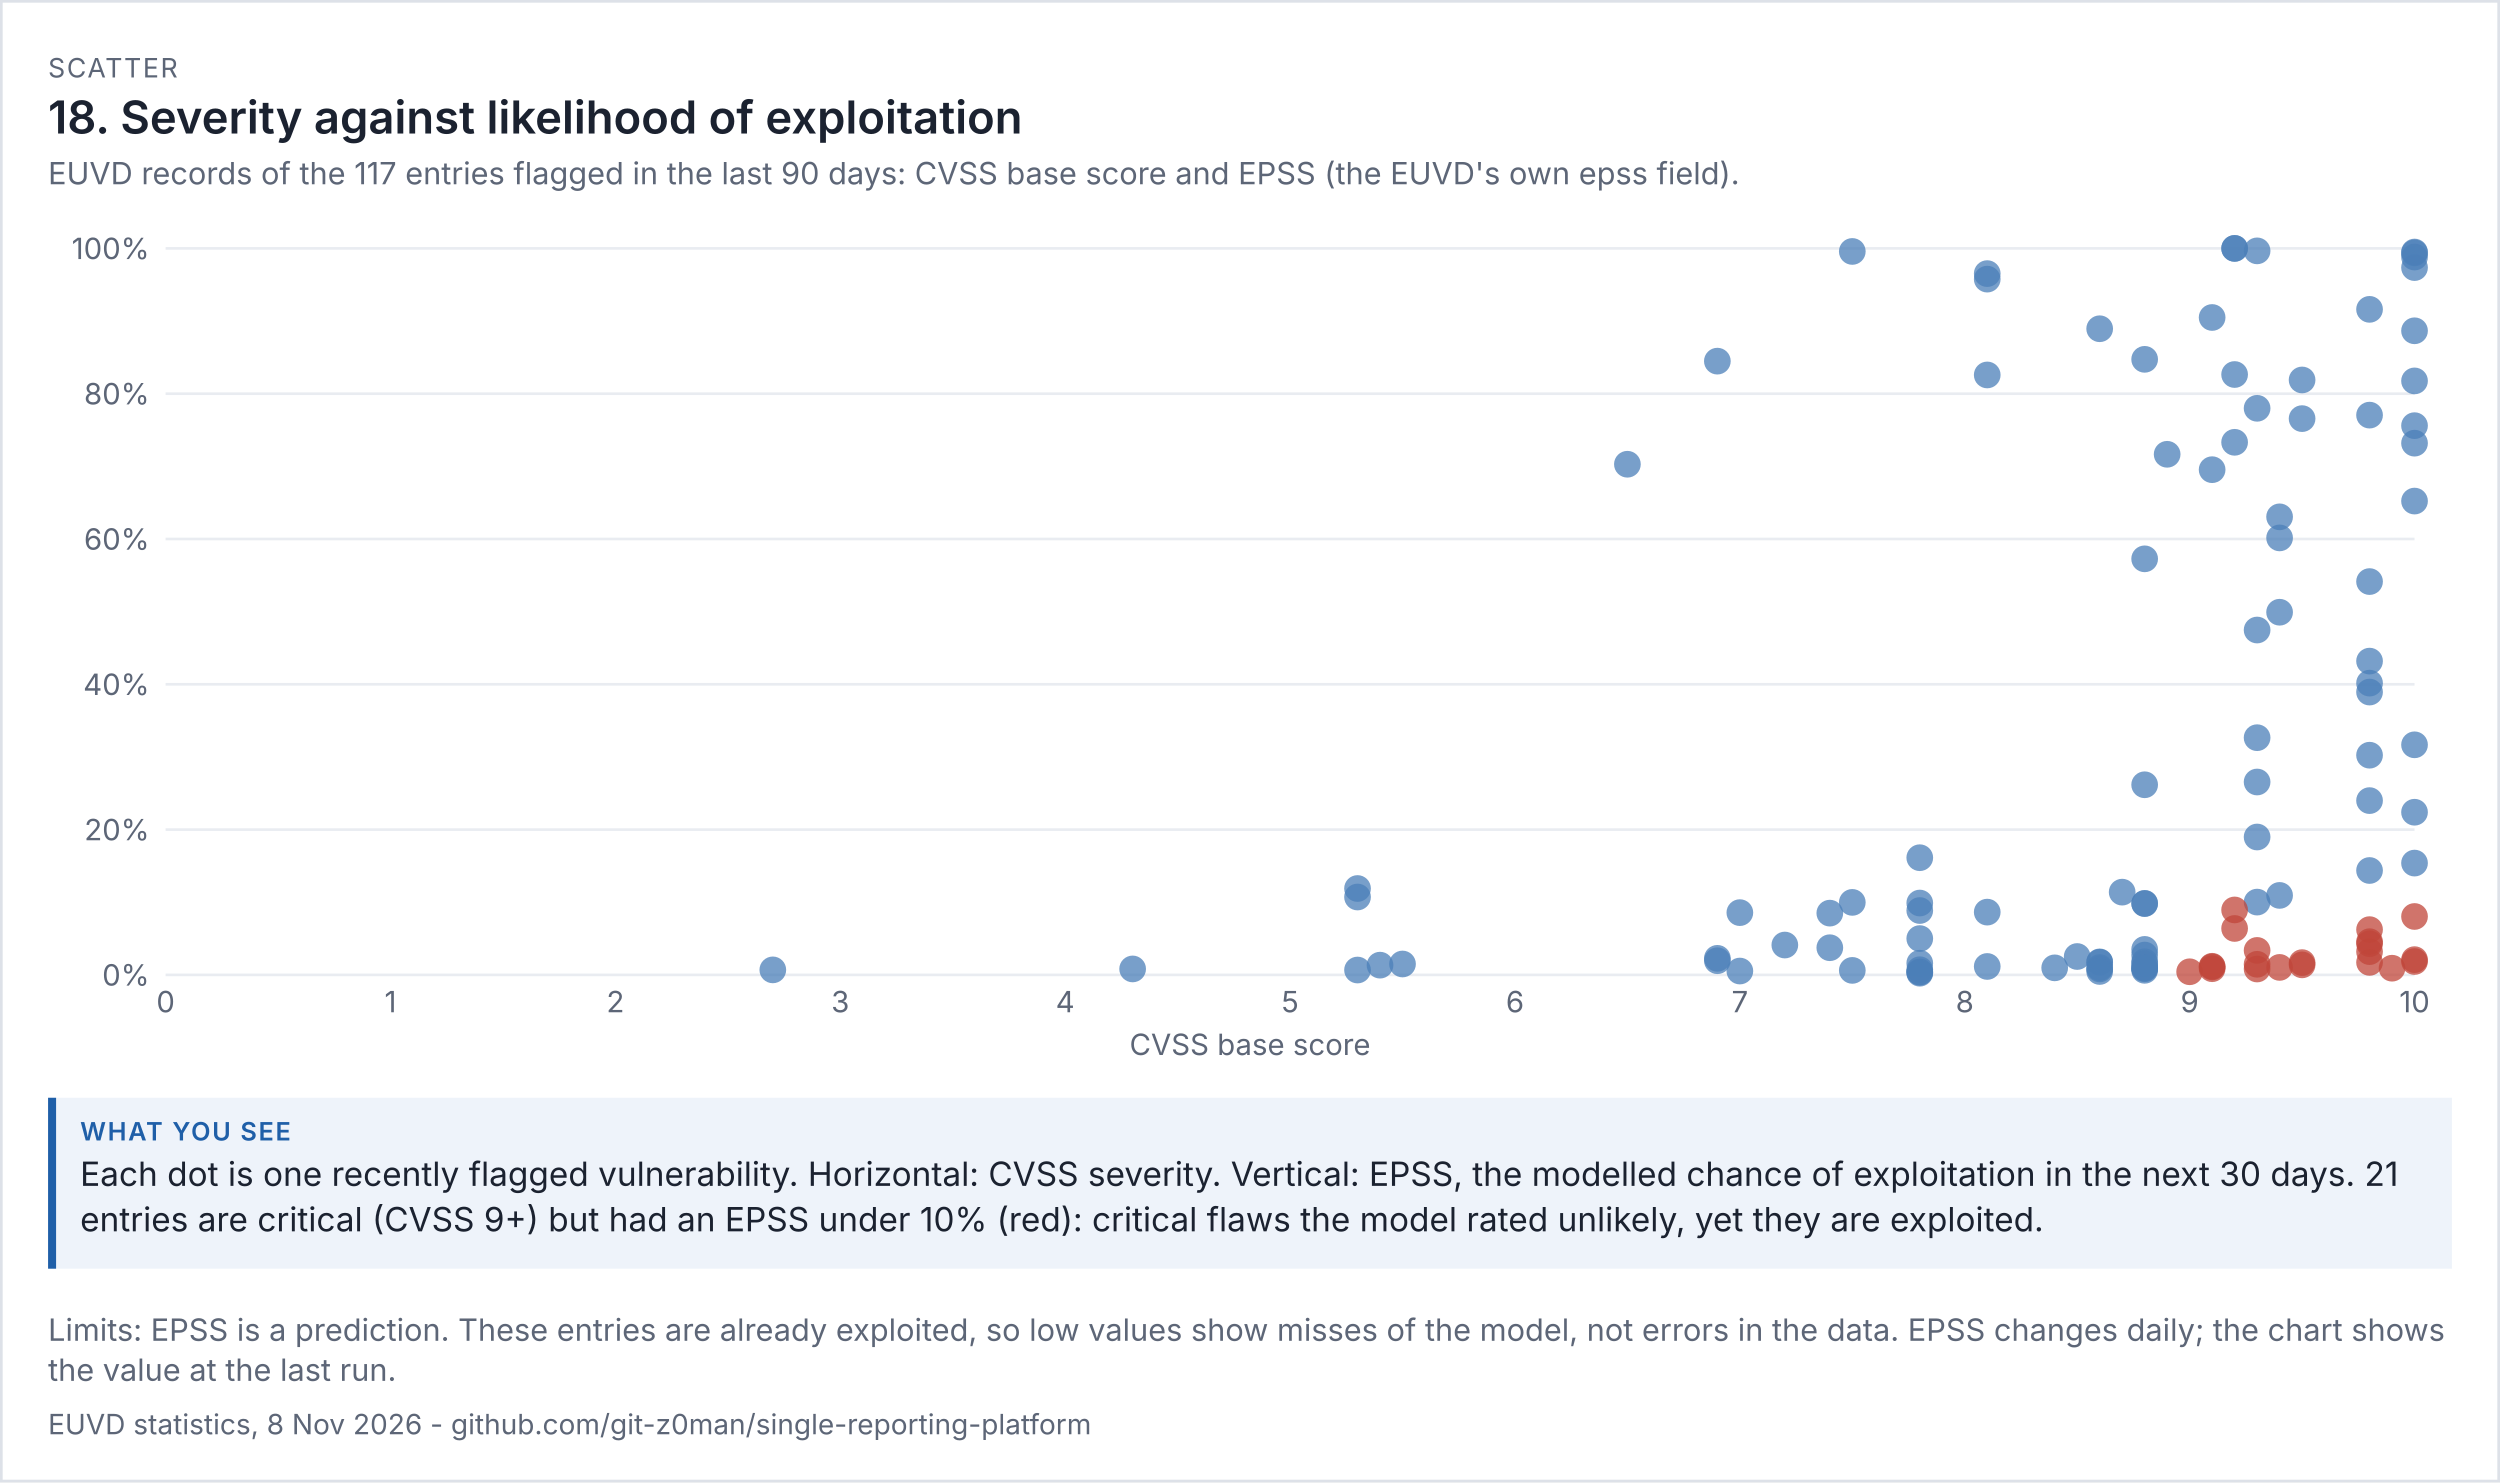
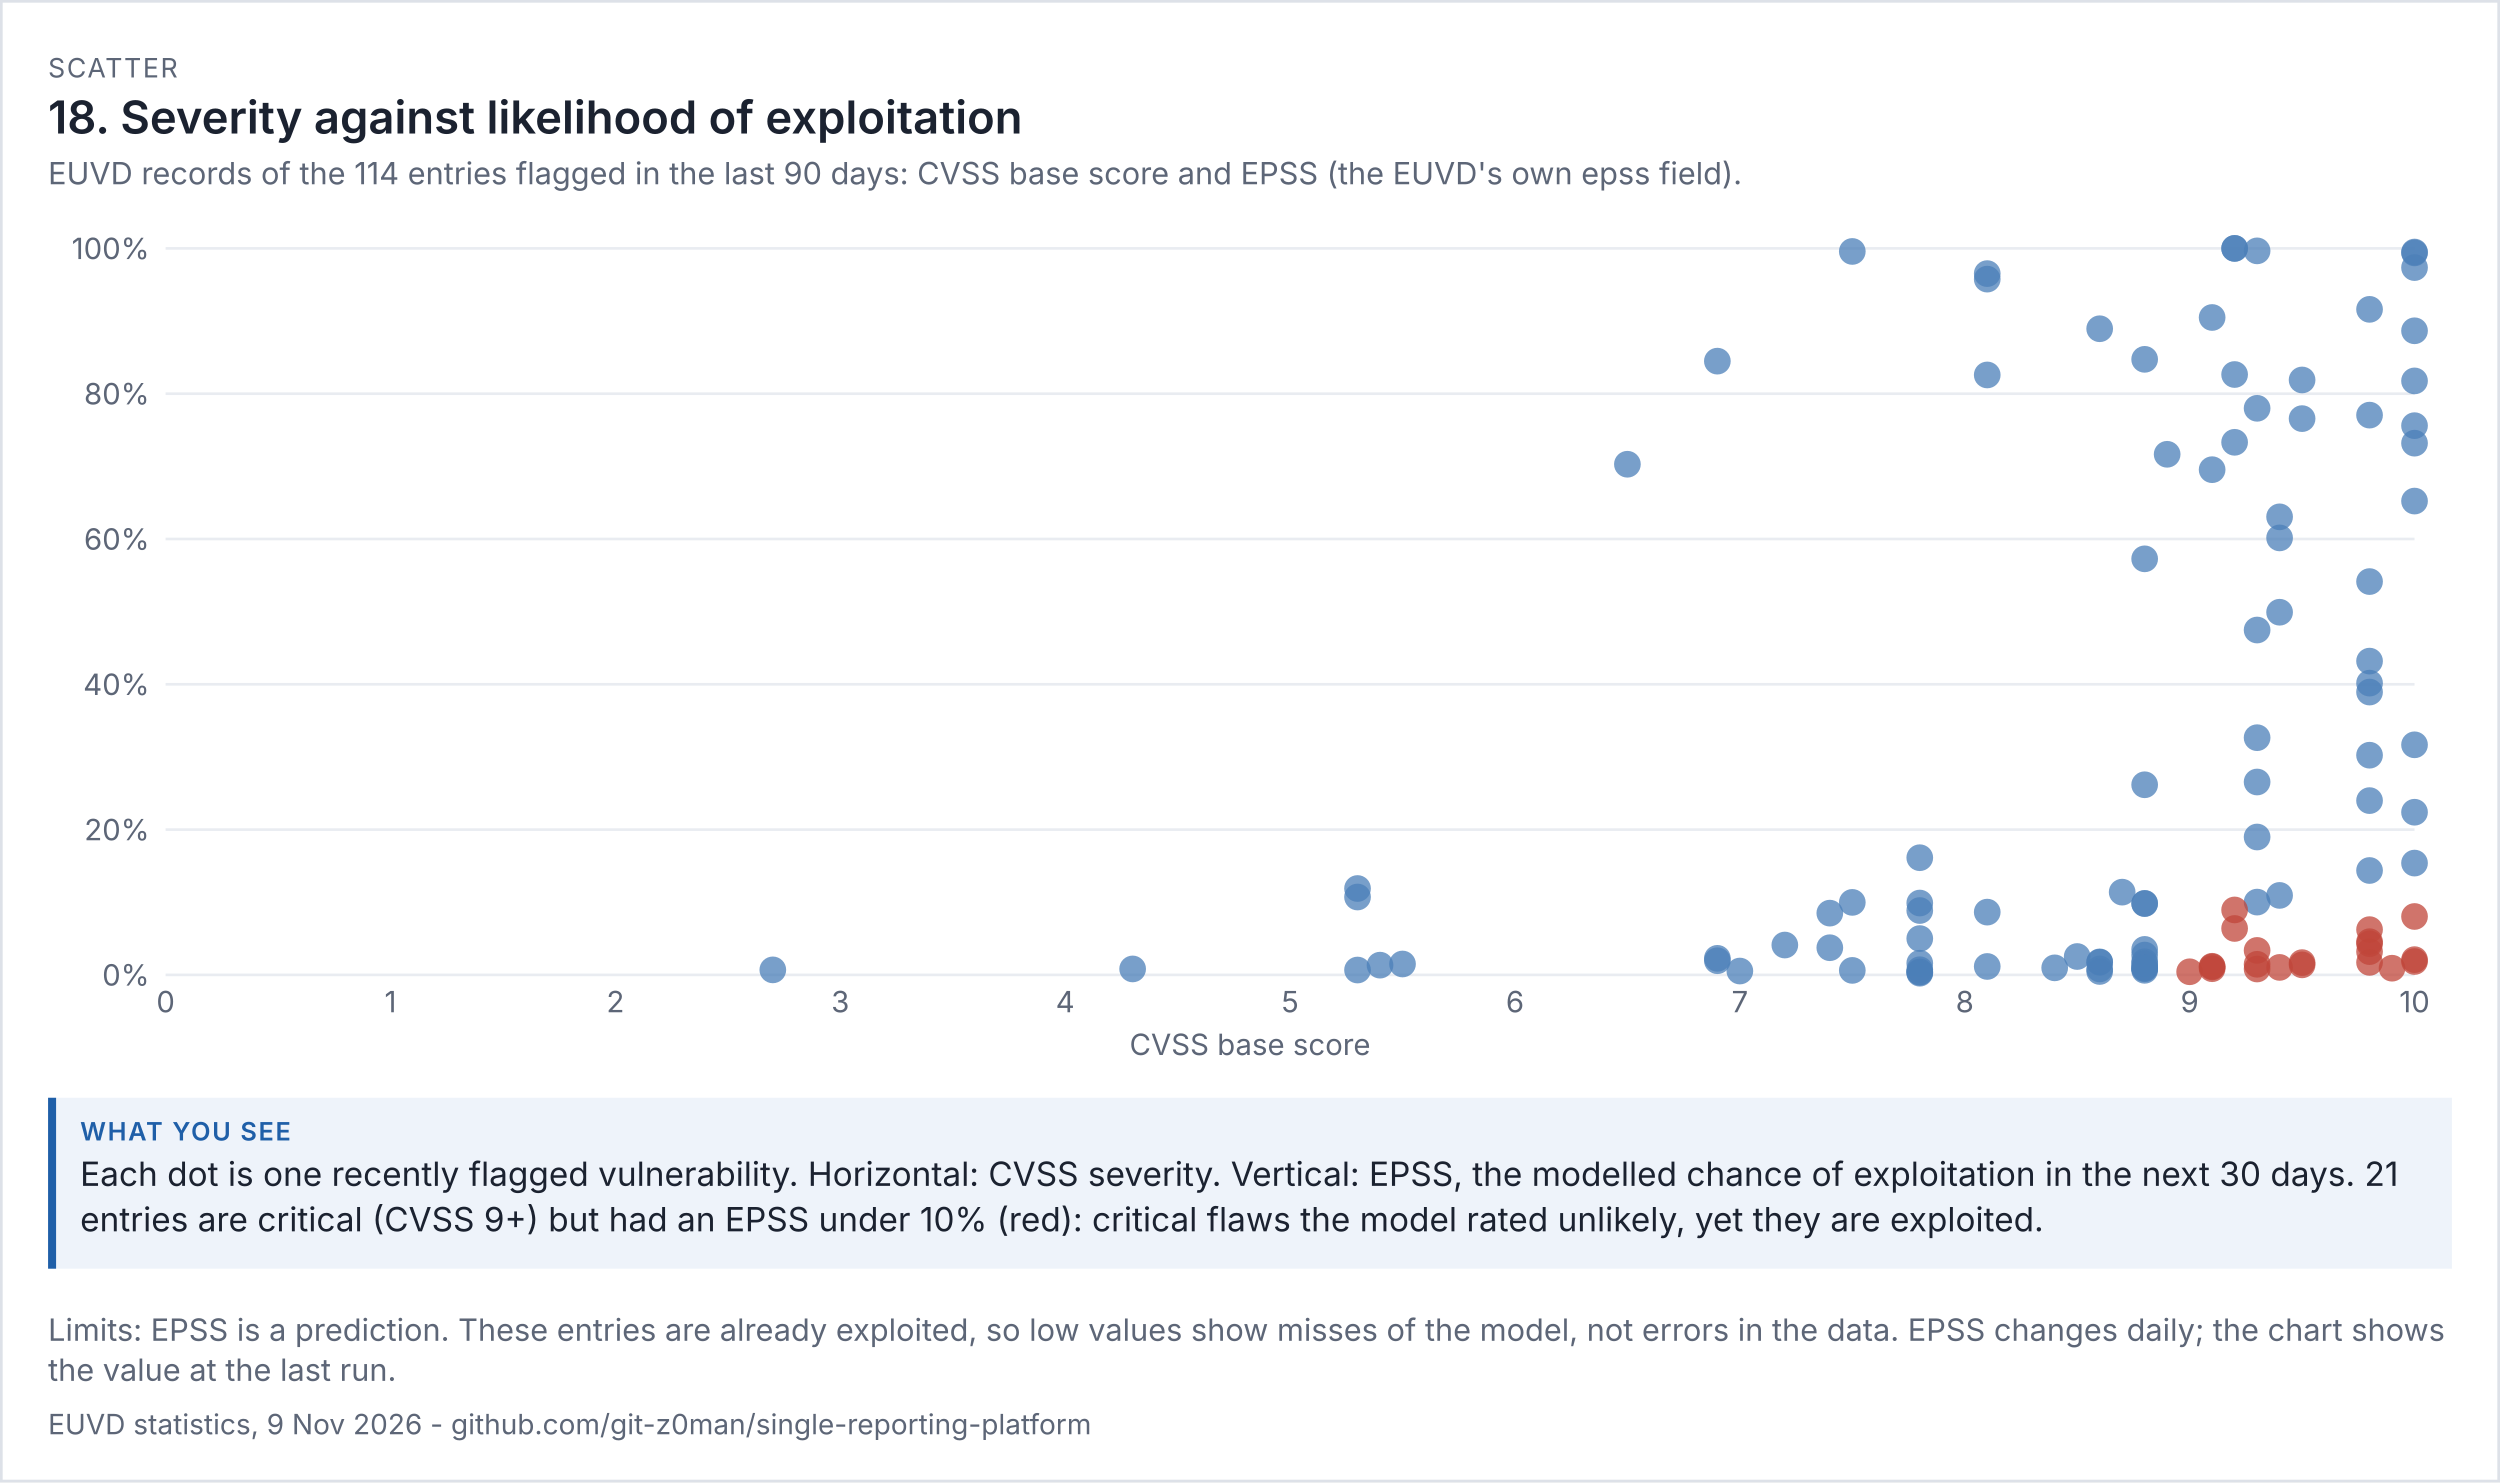
<svg xmlns="http://www.w3.org/2000/svg" viewBox="0 0 936 555" width="936" height="555" font-family="system-ui,-apple-system,'Segoe UI',sans-serif">
  <rect width="100%" height="100%" fill="#ffffff" />
  <rect x="0.5" y="0.5" width="935" height="554" fill="none" stroke="#dde1e8" />
  <text x="18" y="29" font-size="10" letter-spacing="0.6" fill="#5d6677">SCATTER</text>
  <text x="18" y="50" font-size="17" fill="#1b2230" font-weight="600">18. Severity against likelihood of exploitation</text>
-   <text x="18" y="69" font-size="11.5" fill="#5d6677">EUVD records of the 117 entries flagged in the last 90 days: CVSS base score and EPSS (the EUVD's own epss field).</text>
+   <text x="18" y="69" font-size="11.5" fill="#5d6677">EUVD records of the 114 entries flagged in the last 90 days: CVSS base score and EPSS (the EUVD's own epss field).</text>
  <g transform="translate(18,79) scale(1)" font-size="11">
    <svg viewBox="0 0 900 320" role="img" width="900" height="320">
      <g>
        <line x1="44" x2="886" y1="286" y2="286" stroke="rgb(233, 236, 241)" />
        <text x="38" y="290" text-anchor="end" fill="rgb(93, 102, 119)">0%</text>
        <line x1="44" x2="886" y1="231.6" y2="231.6" stroke="rgb(233, 236, 241)" />
        <text x="38" y="235.6" text-anchor="end" fill="rgb(93, 102, 119)">20%</text>
        <line x1="44" x2="886" y1="177.2" y2="177.2" stroke="rgb(233, 236, 241)" />
        <text x="38" y="181.2" text-anchor="end" fill="rgb(93, 102, 119)">40%</text>
        <line x1="44" x2="886" y1="122.8" y2="122.8" stroke="rgb(233, 236, 241)" />
        <text x="38" y="126.8" text-anchor="end" fill="rgb(93, 102, 119)">60%</text>
        <line x1="44" x2="886" y1="68.4" y2="68.4" stroke="rgb(233, 236, 241)" />
        <text x="38" y="72.4" text-anchor="end" fill="rgb(93, 102, 119)">80%</text>
        <line x1="44" x2="886" y1="14" y2="14" stroke="rgb(233, 236, 241)" />
        <text x="38" y="18" text-anchor="end" fill="rgb(93, 102, 119)">100%</text>
        <text x="44" y="300" text-anchor="middle" fill="rgb(93, 102, 119)">0</text>
        <text x="128.2" y="300" text-anchor="middle" fill="rgb(93, 102, 119)">1</text>
        <text x="212.4" y="300" text-anchor="middle" fill="rgb(93, 102, 119)">2</text>
        <text x="296.6" y="300" text-anchor="middle" fill="rgb(93, 102, 119)">3</text>
        <text x="380.8" y="300" text-anchor="middle" fill="rgb(93, 102, 119)">4</text>
        <text x="465" y="300" text-anchor="middle" fill="rgb(93, 102, 119)">5</text>
        <text x="549.2" y="300" text-anchor="middle" fill="rgb(93, 102, 119)">6</text>
        <text x="633.4" y="300" text-anchor="middle" fill="rgb(93, 102, 119)">7</text>
        <text x="717.6" y="300" text-anchor="middle" fill="rgb(93, 102, 119)">8</text>
        <text x="801.8" y="300" text-anchor="middle" fill="rgb(93, 102, 119)">9</text>
        <text x="886" y="300" text-anchor="middle" fill="rgb(93, 102, 119)">10</text>
        <text x="450" y="316" text-anchor="middle" fill="rgb(93, 102, 119)">CVSS base score</text>
        <circle cx="675.5" cy="284.314" r="5" fill="rgb(75, 127, 184)" opacity="0.75" />
        <circle cx="818.64" cy="61.219" r="5" fill="rgb(75, 127, 184)" opacity="0.75" />
        <circle cx="818.64" cy="14" r="5" fill="rgb(75, 127, 184)" opacity="0.75" />
        <circle cx="818.64" cy="14" r="5" fill="rgb(75, 127, 184)" opacity="0.75" />
        <circle cx="507.1" cy="281.92" r="5" fill="rgb(75, 127, 184)" opacity="0.75" />
        <circle cx="726.02" cy="282.845" r="5" fill="rgb(75, 127, 184)" opacity="0.75" />
        <circle cx="675.5" cy="15.142" r="5" fill="rgb(75, 127, 184)" opacity="0.75" />
        <circle cx="406.06" cy="283.77" r="5" fill="rgb(75, 127, 184)" opacity="0.75" />
        <circle cx="810.22" cy="96.851" r="5" fill="rgb(75, 127, 184)" opacity="0.75" />
        <circle cx="784.96" cy="259.317" r="5" fill="rgb(75, 127, 184)" opacity="0.75" />
        <circle cx="700.76" cy="284.939" r="5" fill="rgb(75, 127, 184)" opacity="0.75" />
        <circle cx="700.76" cy="284.939" r="5" fill="rgb(75, 127, 184)" opacity="0.75" />
        <circle cx="633.4" cy="284.558" r="5" fill="rgb(75, 127, 184)" opacity="0.75" />
        <circle cx="886" cy="108.602" r="5" fill="rgb(75, 127, 184)" opacity="0.75" />
-         <circle cx="633.4" cy="262.69" r="5" fill="rgb(75, 127, 184)" opacity="0.75" />
        <circle cx="784.96" cy="259.208" r="5" fill="rgb(75, 127, 184)" opacity="0.75" />
        <circle cx="886" cy="280.995" r="5" fill="rgb(192, 70, 58)" opacity="0.75" />
        <circle cx="768.12" cy="283.77" r="5" fill="rgb(75, 127, 184)" opacity="0.75" />
        <circle cx="827.06" cy="14.925" r="5" fill="rgb(75, 127, 184)" opacity="0.75" />
        <circle cx="271.34" cy="284.123" r="5" fill="rgb(75, 127, 184)" opacity="0.75" />
        <circle cx="700.76" cy="242.126" r="5" fill="rgb(75, 127, 184)" opacity="0.75" />
        <circle cx="869.16" cy="273.57" r="5" fill="rgb(192, 70, 58)" opacity="0.75" />
        <circle cx="827.06" cy="156.882" r="5" fill="rgb(75, 127, 184)" opacity="0.75" />
        <circle cx="869.16" cy="281.322" r="5" fill="rgb(192, 70, 58)" opacity="0.75" />
        <circle cx="784.96" cy="214.818" r="5" fill="rgb(75, 127, 184)" opacity="0.75" />
        <circle cx="886" cy="63.613" r="5" fill="rgb(75, 127, 184)" opacity="0.75" />
        <circle cx="624.98" cy="56.214" r="5" fill="rgb(75, 127, 184)" opacity="0.75" />
        <circle cx="818.64" cy="86.597" r="5" fill="rgb(75, 127, 184)" opacity="0.75" />
        <circle cx="835.48" cy="283.198" r="5" fill="rgb(192, 70, 58)" opacity="0.75" />
        <circle cx="759.7" cy="279.118" r="5" fill="rgb(75, 127, 184)" opacity="0.75" />
        <circle cx="490.26" cy="253.659" r="5" fill="rgb(75, 127, 184)" opacity="0.75" />
        <circle cx="624.98" cy="280.696" r="5" fill="rgb(75, 127, 184)" opacity="0.75" />
        <circle cx="490.26" cy="256.842" r="5" fill="rgb(75, 127, 184)" opacity="0.75" />
        <circle cx="751.28" cy="283.362" r="5" fill="rgb(75, 127, 184)" opacity="0.75" />
        <circle cx="768.12" cy="281.131" r="5" fill="rgb(75, 127, 184)" opacity="0.75" />
        <circle cx="835.48" cy="150.218" r="5" fill="rgb(75, 127, 184)" opacity="0.75" />
        <circle cx="827.06" cy="73.867" r="5" fill="rgb(75, 127, 184)" opacity="0.75" />
        <circle cx="498.68" cy="282.355" r="5" fill="rgb(75, 127, 184)" opacity="0.75" />
        <circle cx="869.16" cy="76.424" r="5" fill="rgb(75, 127, 184)" opacity="0.75" />
        <circle cx="768.12" cy="281.267" r="5" fill="rgb(75, 127, 184)" opacity="0.75" />
        <circle cx="869.16" cy="269.054" r="5" fill="rgb(192, 70, 58)" opacity="0.75" />
        <circle cx="700.76" cy="284.069" r="5" fill="rgb(75, 127, 184)" opacity="0.75" />
        <circle cx="700.76" cy="281.621" r="5" fill="rgb(75, 127, 184)" opacity="0.75" />
        <circle cx="667.08" cy="275.827" r="5" fill="rgb(75, 127, 184)" opacity="0.75" />
        <circle cx="768.12" cy="44.083" r="5" fill="rgb(75, 127, 184)" opacity="0.75" />
        <circle cx="886" cy="15.36" r="5" fill="rgb(75, 127, 184)" opacity="0.75" />
        <circle cx="869.16" cy="203.747" r="5" fill="rgb(75, 127, 184)" opacity="0.75" />
        <circle cx="726.02" cy="23.438" r="5" fill="rgb(75, 127, 184)" opacity="0.75" />
        <circle cx="650.24" cy="274.821" r="5" fill="rgb(75, 127, 184)" opacity="0.75" />
        <circle cx="835.48" cy="256.243" r="5" fill="rgb(75, 127, 184)" opacity="0.75" />
        <circle cx="886" cy="80.368" r="5" fill="rgb(75, 127, 184)" opacity="0.75" />
        <circle cx="784.96" cy="284.286" r="5" fill="rgb(75, 127, 184)" opacity="0.75" />
        <circle cx="827.06" cy="197.192" r="5" fill="rgb(75, 127, 184)" opacity="0.75" />
        <circle cx="869.16" cy="277.296" r="5" fill="rgb(192, 70, 58)" opacity="0.75" />
        <circle cx="776.54" cy="255.019" r="5" fill="rgb(75, 127, 184)" opacity="0.75" />
        <circle cx="869.16" cy="180.11" r="5" fill="rgb(75, 127, 184)" opacity="0.75" />
        <circle cx="827.06" cy="258.746" r="5" fill="rgb(75, 127, 184)" opacity="0.75" />
        <circle cx="835.48" cy="122.392" r="5" fill="rgb(75, 127, 184)" opacity="0.75" />
        <circle cx="675.5" cy="258.854" r="5" fill="rgb(75, 127, 184)" opacity="0.75" />
        <circle cx="667.08" cy="262.88" r="5" fill="rgb(75, 127, 184)" opacity="0.75" />
        <circle cx="591.3" cy="94.811" r="5" fill="rgb(75, 127, 184)" opacity="0.75" />
        <circle cx="843.9" cy="63.259" r="5" fill="rgb(75, 127, 184)" opacity="0.75" />
        <circle cx="843.9" cy="77.73" r="5" fill="rgb(75, 127, 184)" opacity="0.75" />
        <circle cx="726.02" cy="25.506" r="5" fill="rgb(75, 127, 184)" opacity="0.75" />
        <circle cx="624.98" cy="279.798" r="5" fill="rgb(75, 127, 184)" opacity="0.75" />
        <circle cx="886" cy="225.099" r="5" fill="rgb(75, 127, 184)" opacity="0.75" />
        <circle cx="810.22" cy="39.867" r="5" fill="rgb(75, 127, 184)" opacity="0.75" />
        <circle cx="886" cy="21.181" r="5" fill="rgb(75, 127, 184)" opacity="0.75" />
        <circle cx="869.16" cy="36.821" r="5" fill="rgb(75, 127, 184)" opacity="0.75" />
        <circle cx="827.06" cy="213.784" r="5" fill="rgb(75, 127, 184)" opacity="0.75" />
        <circle cx="843.9" cy="282.246" r="5" fill="rgb(192, 70, 58)" opacity="0.75" />
        <circle cx="869.16" cy="138.739" r="5" fill="rgb(75, 127, 184)" opacity="0.75" />
        <circle cx="784.96" cy="278.574" r="5" fill="rgb(75, 127, 184)" opacity="0.75" />
        <circle cx="700.76" cy="259.099" r="5" fill="rgb(75, 127, 184)" opacity="0.75" />
        <circle cx="784.96" cy="281.077" r="5" fill="rgb(75, 127, 184)" opacity="0.75" />
        <circle cx="784.96" cy="276.453" r="5" fill="rgb(75, 127, 184)" opacity="0.75" />
        <circle cx="784.96" cy="283.47" r="5" fill="rgb(75, 127, 184)" opacity="0.75" />
        <circle cx="700.76" cy="285.374" r="5" fill="rgb(75, 127, 184)" opacity="0.75" />
        <circle cx="869.16" cy="176.765" r="5" fill="rgb(75, 127, 184)" opacity="0.75" />
-         <circle cx="768.12" cy="283.253" r="5" fill="rgb(75, 127, 184)" opacity="0.75" />
        <circle cx="886" cy="44.845" r="5" fill="rgb(75, 127, 184)" opacity="0.75" />
        <circle cx="835.48" cy="114.504" r="5" fill="rgb(75, 127, 184)" opacity="0.75" />
        <circle cx="784.96" cy="55.534" r="5" fill="rgb(75, 127, 184)" opacity="0.75" />
        <circle cx="726.02" cy="262.499" r="5" fill="rgb(75, 127, 184)" opacity="0.75" />
        <circle cx="877.58" cy="283.498" r="5" fill="rgb(192, 70, 58)" opacity="0.75" />
        <circle cx="818.64" cy="268.619" r="5" fill="rgb(192, 70, 58)" opacity="0.75" />
        <circle cx="784.96" cy="281.757" r="5" fill="rgb(75, 127, 184)" opacity="0.75" />
        <circle cx="869.16" cy="274.331" r="5" fill="rgb(192, 70, 58)" opacity="0.75" />
        <circle cx="818.64" cy="261.683" r="5" fill="rgb(192, 70, 58)" opacity="0.75" />
        <circle cx="886" cy="15.686" r="5" fill="rgb(75, 127, 184)" opacity="0.75" />
        <circle cx="886" cy="244.139" r="5" fill="rgb(75, 127, 184)" opacity="0.75" />
        <circle cx="869.16" cy="220.747" r="5" fill="rgb(75, 127, 184)" opacity="0.75" />
        <circle cx="810.22" cy="282.763" r="5" fill="rgb(192, 70, 58)" opacity="0.75" />
        <circle cx="768.12" cy="284.722" r="5" fill="rgb(75, 127, 184)" opacity="0.75" />
        <circle cx="784.96" cy="283.715" r="5" fill="rgb(75, 127, 184)" opacity="0.75" />
        <circle cx="869.16" cy="246.914" r="5" fill="rgb(75, 127, 184)" opacity="0.75" />
        <circle cx="886" cy="264.131" r="5" fill="rgb(192, 70, 58)" opacity="0.75" />
        <circle cx="827.06" cy="234.374" r="5" fill="rgb(75, 127, 184)" opacity="0.75" />
        <circle cx="886" cy="280.288" r="5" fill="rgb(192, 70, 58)" opacity="0.75" />
        <circle cx="490.26" cy="284.178" r="5" fill="rgb(75, 127, 184)" opacity="0.75" />
        <circle cx="869.16" cy="168.523" r="5" fill="rgb(75, 127, 184)" opacity="0.75" />
        <circle cx="827.06" cy="283.797" r="5" fill="rgb(192, 70, 58)" opacity="0.75" />
        <circle cx="827.06" cy="276.834" r="5" fill="rgb(192, 70, 58)" opacity="0.75" />
        <circle cx="784.96" cy="130.226" r="5" fill="rgb(75, 127, 184)" opacity="0.75" />
        <circle cx="726.02" cy="61.382" r="5" fill="rgb(75, 127, 184)" opacity="0.75" />
        <circle cx="700.76" cy="272.4" r="5" fill="rgb(75, 127, 184)" opacity="0.75" />
        <circle cx="700.76" cy="261.901" r="5" fill="rgb(75, 127, 184)" opacity="0.75" />
        <circle cx="784.96" cy="283.253" r="5" fill="rgb(75, 127, 184)" opacity="0.75" />
        <circle cx="886" cy="86.923" r="5" fill="rgb(75, 127, 184)" opacity="0.75" />
        <circle cx="793.38" cy="91.085" r="5" fill="rgb(75, 127, 184)" opacity="0.75" />
        <circle cx="843.9" cy="281.403" r="5" fill="rgb(192, 70, 58)" opacity="0.75" />
        <circle cx="827.06" cy="282.029" r="5" fill="rgb(192, 70, 58)" opacity="0.75" />
        <circle cx="810.22" cy="283.008" r="5" fill="rgb(192, 70, 58)" opacity="0.75" />
        <circle cx="810.22" cy="283.688" r="5" fill="rgb(192, 70, 58)" opacity="0.75" />
-         <circle cx="886" cy="17.237" r="5" fill="rgb(75, 127, 184)" opacity="0.75" />
        <circle cx="801.8" cy="284.83" r="5" fill="rgb(192, 70, 58)" opacity="0.75" />
        <circle cx="886" cy="199.858" r="5" fill="rgb(75, 127, 184)" opacity="0.75" />
      </g>
    </svg>
  </g>
  <rect x="18" y="411" width="900" height="64" fill="#eef3fa" />
  <rect x="18" y="411" width="3" height="64" fill="#1f5fa8" />
  <text x="30" y="427" font-size="9.5" letter-spacing="0.6" font-weight="600" fill="#1f5fa8">WHAT YOU SEE</text>
  <text x="30" y="444" font-size="12.5" fill="#1b2230">Each dot is one recently flagged vulnerability. Horizontal: CVSS severity. Vertical: EPSS, the modelled chance of exploitation in the next 30 days. 21</text>
  <text x="30" y="461" font-size="12.5" fill="#1b2230">entries are critical (CVSS 9+) but had an EPSS under 10% (red): critical flaws the model rated unlikely, yet they are exploited.</text>
  <text x="18" y="502" font-size="11.5" fill="#5d6677">Limits: EPSS is a prediction. These entries are already exploited, so low values show misses of the model, not errors in the data. EPSS changes daily; the chart shows</text>
  <text x="18" y="517" font-size="11.5" fill="#5d6677">the value at the last run.</text>
-   <text x="18" y="537" font-size="10.5" fill="#5d6677">EUVD statistics, 8 Nov 2026 - github.com/git-z0man/single-reporting-platform</text>
+   <text x="18" y="537" font-size="10.5" fill="#5d6677">EUVD statistics, 9 Nov 2026 - github.com/git-z0man/single-reporting-platform</text>
</svg>
